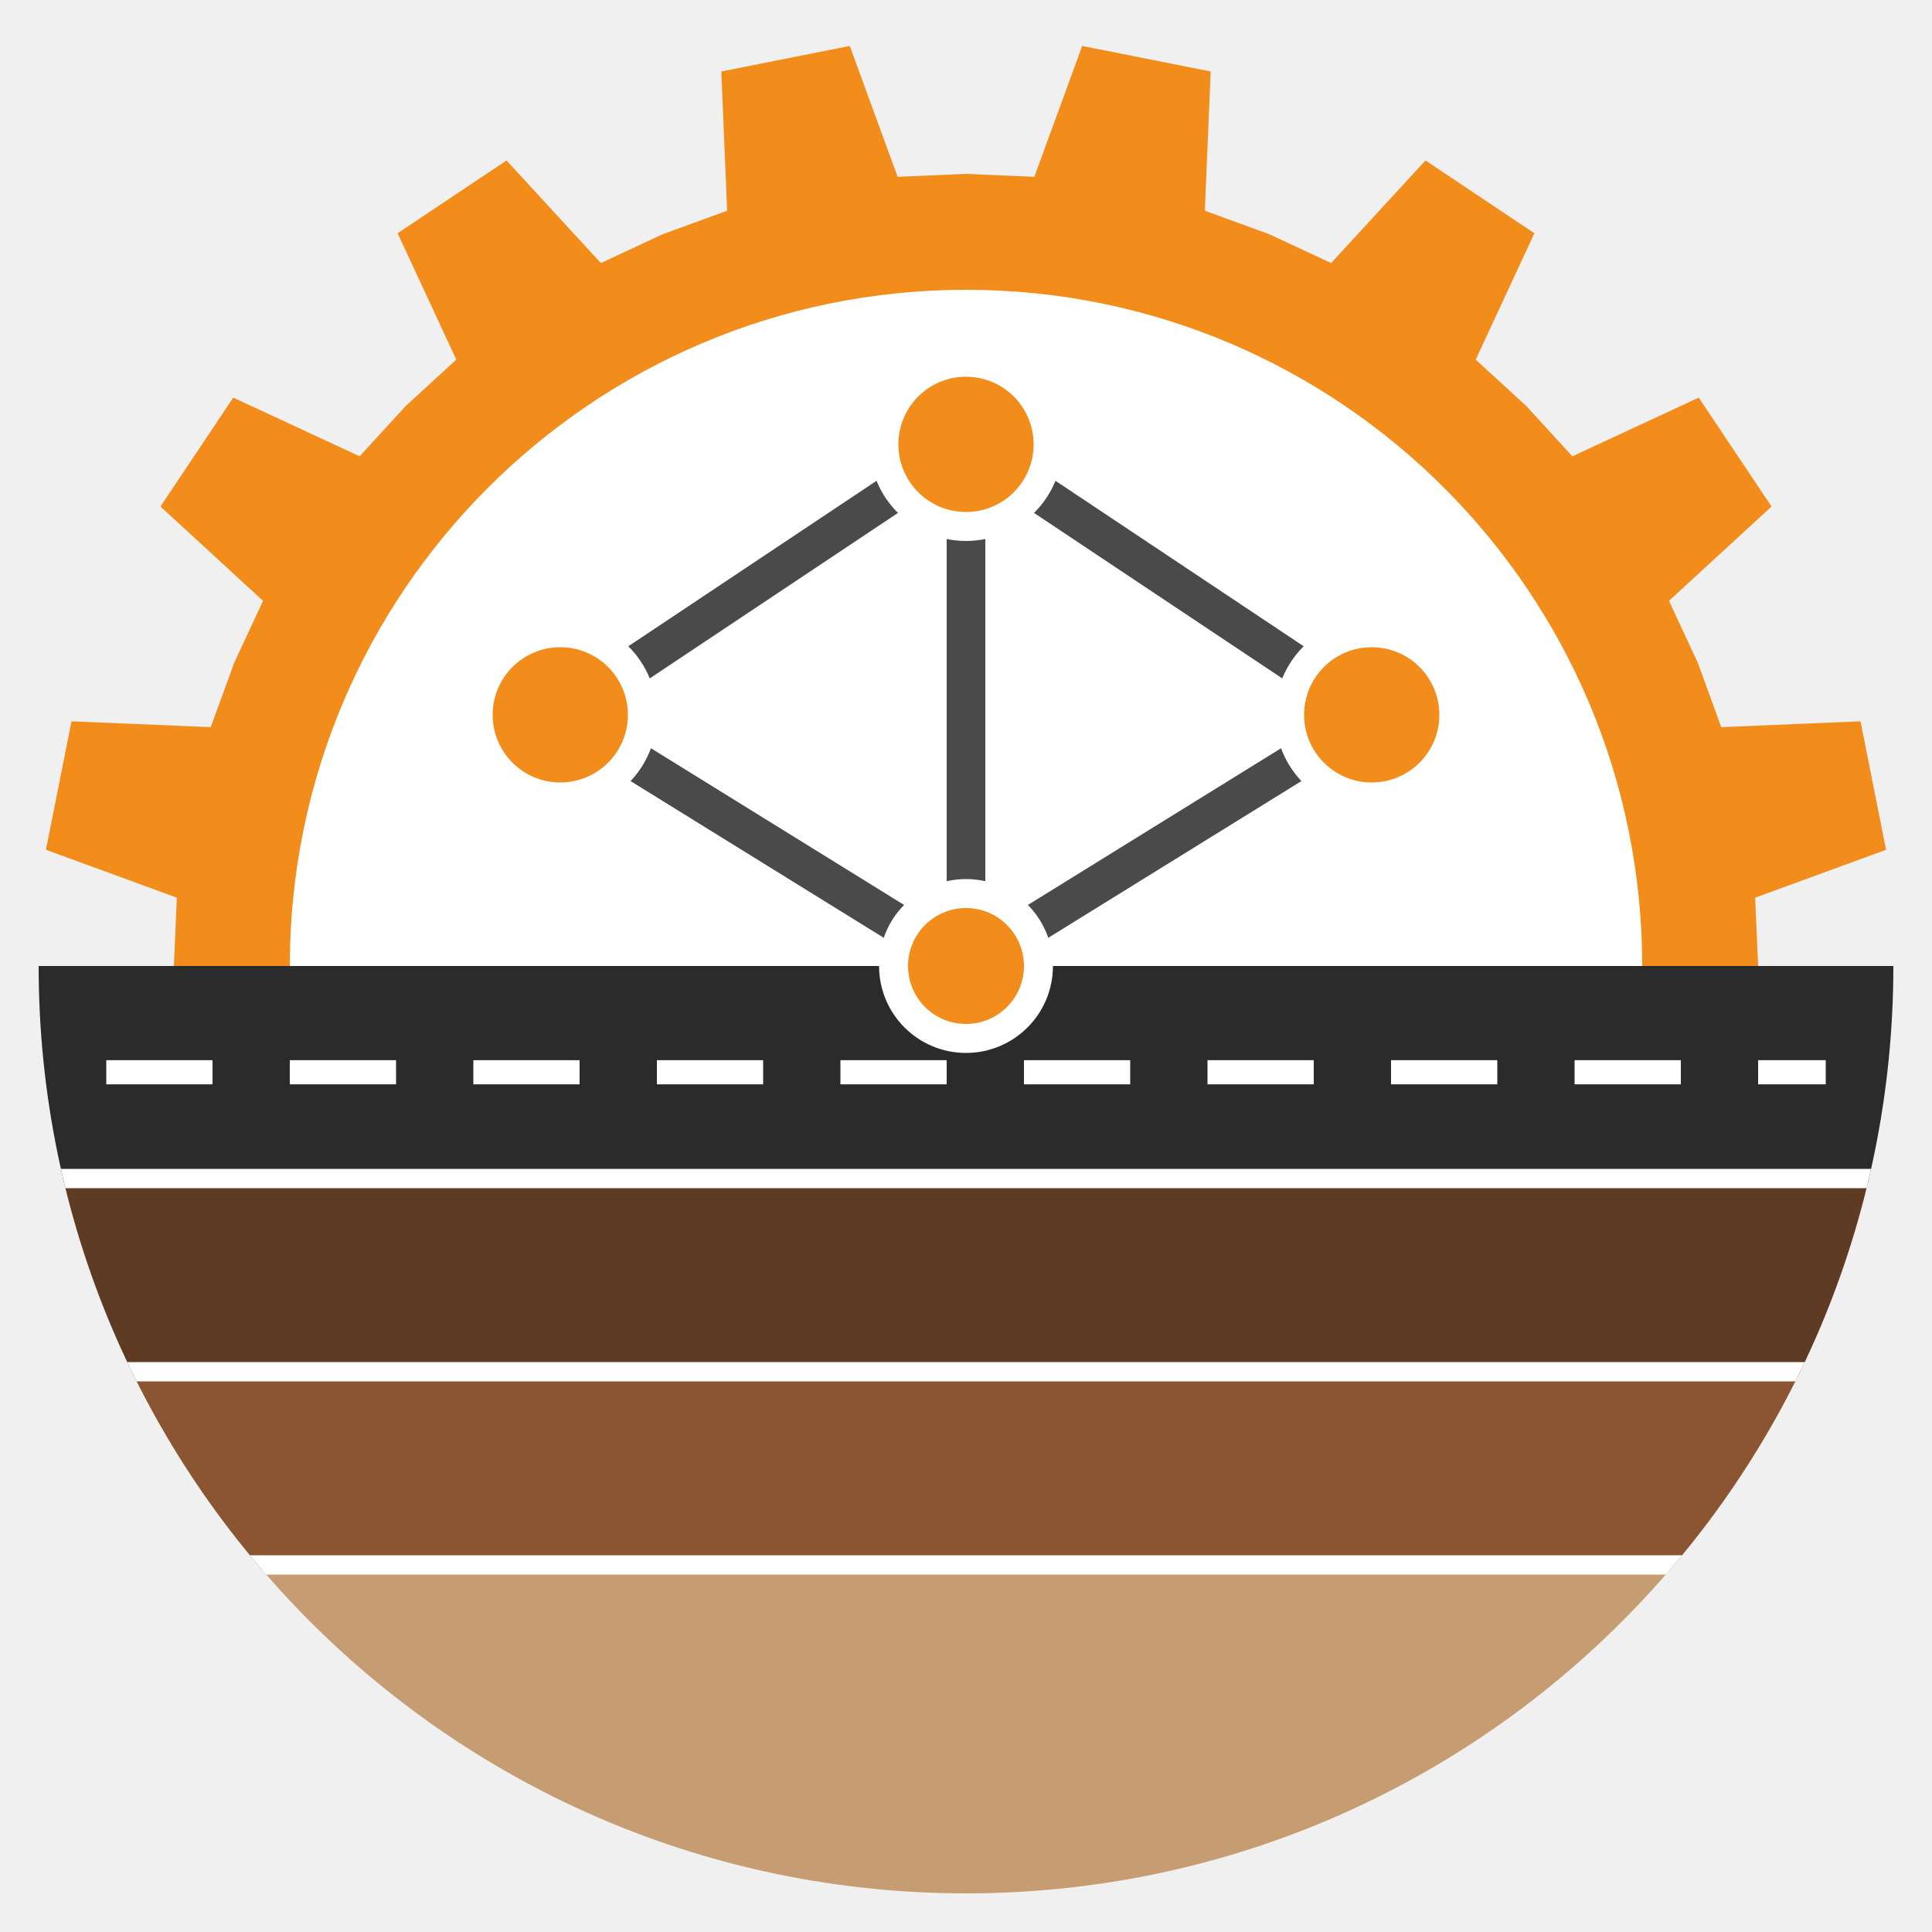
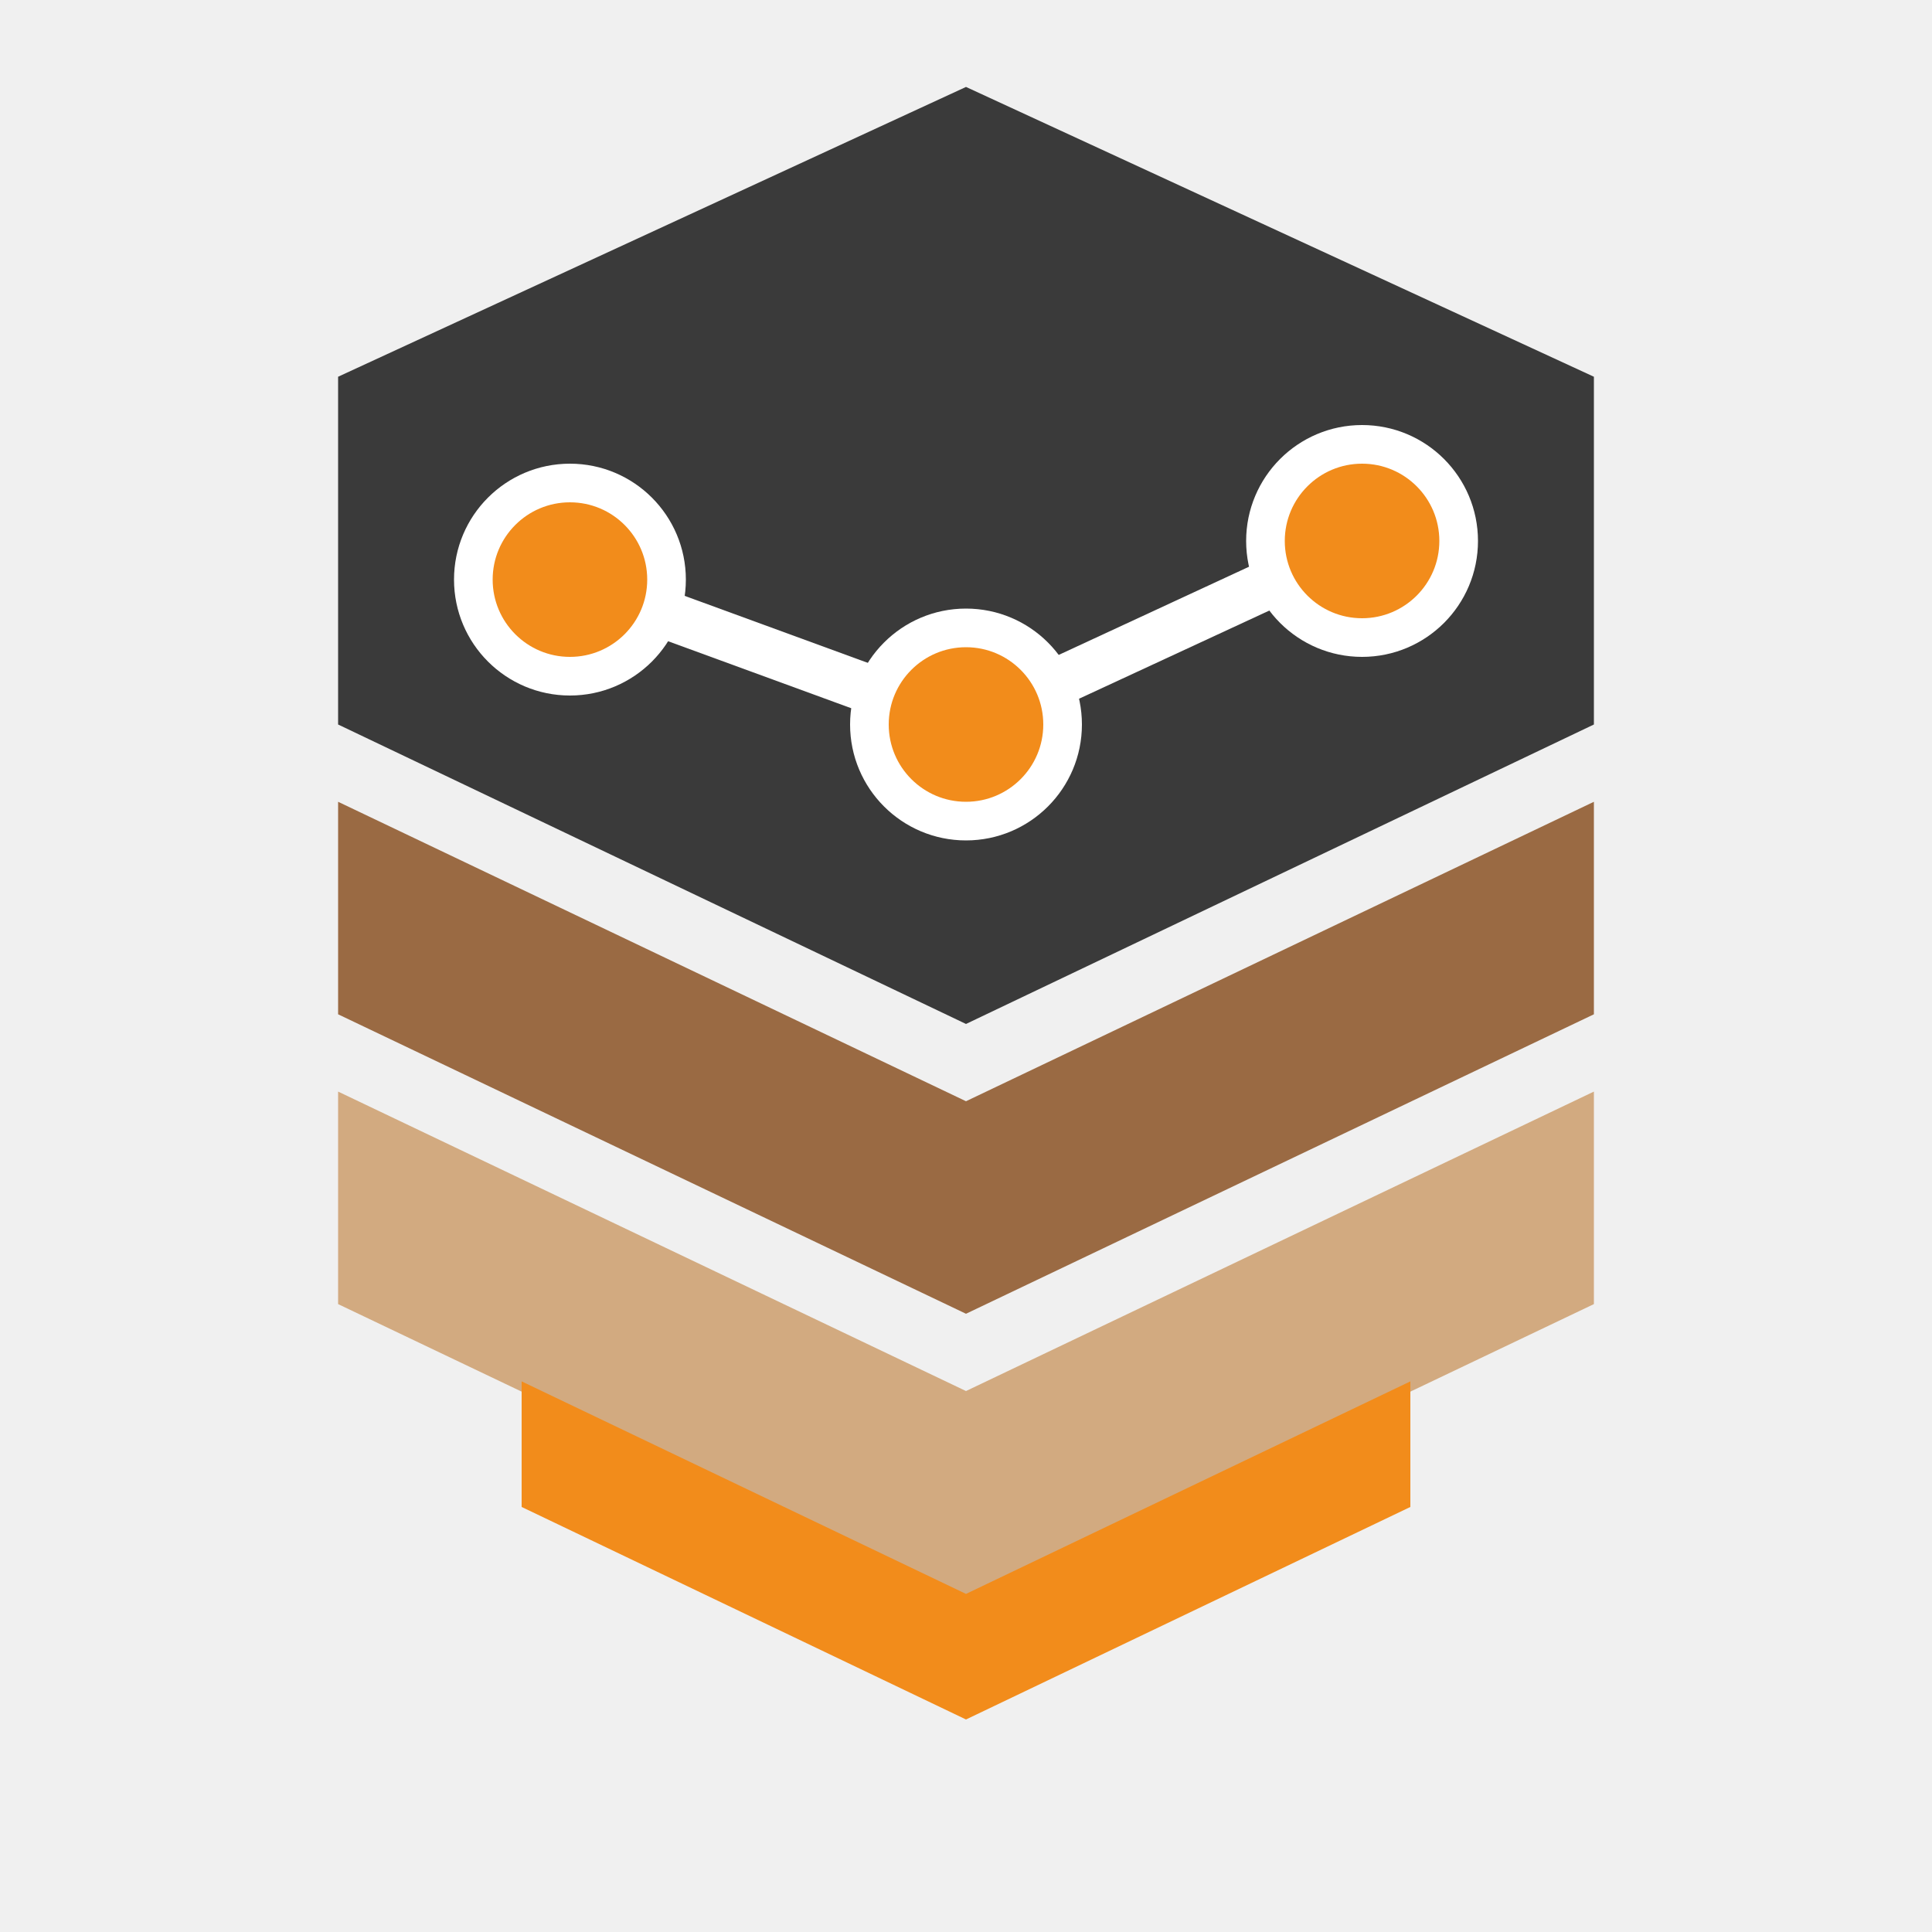
- <svg xmlns="http://www.w3.org/2000/svg" width="64" height="64" viewBox="0 0 400 400" role="img" aria-label="Símbolo InovaGeoPav">
-   <clipPath id="top-fav">
-     <rect x="0" y="0" width="400" height="200" />
-   </clipPath>
-   <path d="M200.00 36.00 L214.15 36.61 L224.06 9.51 L250.66 14.80 L249.45 43.63 L262.76 48.48 L275.60 54.46 L295.13 33.22 L317.68 48.29 L305.53 74.46 L315.97 84.03 L325.54 94.47 L351.71 82.32 L366.78 104.87 L345.54 124.40 L351.52 137.24 L356.37 150.55 L385.20 149.34 L390.49 175.94 L363.39 185.85 L364.00 200.00 L363.39 214.15 L390.49 224.06 L385.20 250.66 L356.37 249.45 L351.52 262.76 L345.54 275.60 L366.78 295.13 L351.71 317.68 L325.54 305.53 L315.97 315.97 L305.53 325.54 L317.68 351.71 L295.13 366.78 L275.60 345.54 L262.76 351.52 L249.45 356.37 L250.66 385.20 L224.06 390.49 L214.15 363.39 L200.00 364.00 L185.85 363.39 L175.94 390.49 L149.34 385.20 L150.55 356.37 L137.24 351.52 L124.40 345.54 L104.87 366.78 L82.32 351.71 L94.47 325.54 L84.03 315.97 L74.46 305.53 L48.29 317.68 L33.22 295.13 L54.46 275.60 L48.48 262.76 L43.63 249.45 L14.80 250.66 L9.51 224.06 L36.61 214.15 L36.00 200.00 L36.61 185.85 L9.51 175.94 L14.80 149.34 L43.63 150.55 L48.48 137.24 L54.46 124.40 L33.22 104.87 L48.29 82.32 L74.46 94.47 L84.03 84.03 L94.47 74.46 L82.32 48.29 L104.87 33.22 L124.40 54.46 L137.24 48.48 L150.55 43.63 L149.34 14.80 L175.94 9.51 L185.85 36.61 Z" fill="#F28C1B" clip-path="url(#top-fav)" />
-   <circle cx="200" cy="200" r="140" fill="#FFFFFF" />
-   <clipPath id="bot-fav">
-     <path d="M8 200 A192 192 0 0 0 392 200 Z" />
-   </clipPath>
-   <g clip-path="url(#bot-fav)">
-     <rect x="0" y="200" width="400" height="45" fill="#2B2B2B" />
-     <rect x="0" y="244" width="400" height="41" fill="#5E3B22" />
-     <rect x="0" y="284" width="400" height="41" fill="#8A5530" />
-     <rect x="0" y="324" width="400" height="71" fill="#C69C72" />
-     <rect x="0" y="242" width="400" height="4" fill="#FFFFFF" />
-     <rect x="0" y="282" width="400" height="4" fill="#FFFFFF" />
-     <rect x="0" y="322" width="400" height="4" fill="#FFFFFF" />
-     <line x1="22" y1="222" x2="378" y2="222" stroke="#FFFFFF" stroke-width="5" stroke-dasharray="22 16" />
-   </g>
-   <line x1="200" y1="200" x2="116" y2="148" stroke="#4A4A4A" stroke-width="8" stroke-linecap="round" />
-   <line x1="200" y1="200" x2="200" y2="92" stroke="#4A4A4A" stroke-width="8" stroke-linecap="round" />
-   <line x1="200" y1="200" x2="284" y2="148" stroke="#4A4A4A" stroke-width="8" stroke-linecap="round" />
-   <line x1="116" y1="148" x2="200" y2="92" stroke="#4A4A4A" stroke-width="8" stroke-linecap="round" />
-   <line x1="200" y1="92" x2="284" y2="148" stroke="#4A4A4A" stroke-width="8" stroke-linecap="round" />
-   <circle cx="116.00" cy="148.00" r="17" fill="#F28C1B" stroke="#FFFFFF" stroke-width="6" />
-   <circle cx="200.00" cy="92.00" r="17" fill="#F28C1B" stroke="#FFFFFF" stroke-width="6" />
-   <circle cx="284.00" cy="148.00" r="17" fill="#F28C1B" stroke="#FFFFFF" stroke-width="6" />
-   <circle cx="200.00" cy="200.00" r="15" fill="#F28C1B" stroke="#FFFFFF" stroke-width="6" />
+ <svg xmlns="http://www.w3.org/2000/svg" width="360" height="360" viewBox="0 0 400 400" role="img" aria-label="Símbolo InovaGeoPav">
+   <path d="M200 18 L330 78 L330 150 L200 212 L70 150 L70 78 Z" fill="#3A3A3A" />
+   <path d="M70 166 L200.0 228 L330 166 L330 210 L200.0 272 L70 210 Z" fill="#9A6A43" />
+   <path d="M70 226 L200.0 288 L330 226 L330 270 L200.0 332 L70 270 Z" fill="#D2AA80" />
+   <path d="M108 286 L200.0 330 L292 286 L292 312 L200.0 356 L108 312 Z" fill="#F28C1B" />
+   <polyline points="118,120 200,150 282,112" fill="none" stroke="#FFFFFF" stroke-width="10" stroke-linejoin="round" stroke-linecap="round" />
+   <circle cx="118" cy="120" r="20" fill="#F28C1B" stroke="#FFFFFF" stroke-width="8" />
+   <circle cx="200" cy="150" r="20" fill="#F28C1B" stroke="#FFFFFF" stroke-width="8" />
+   <circle cx="282" cy="112" r="20" fill="#F28C1B" stroke="#FFFFFF" stroke-width="8" />
</svg>
